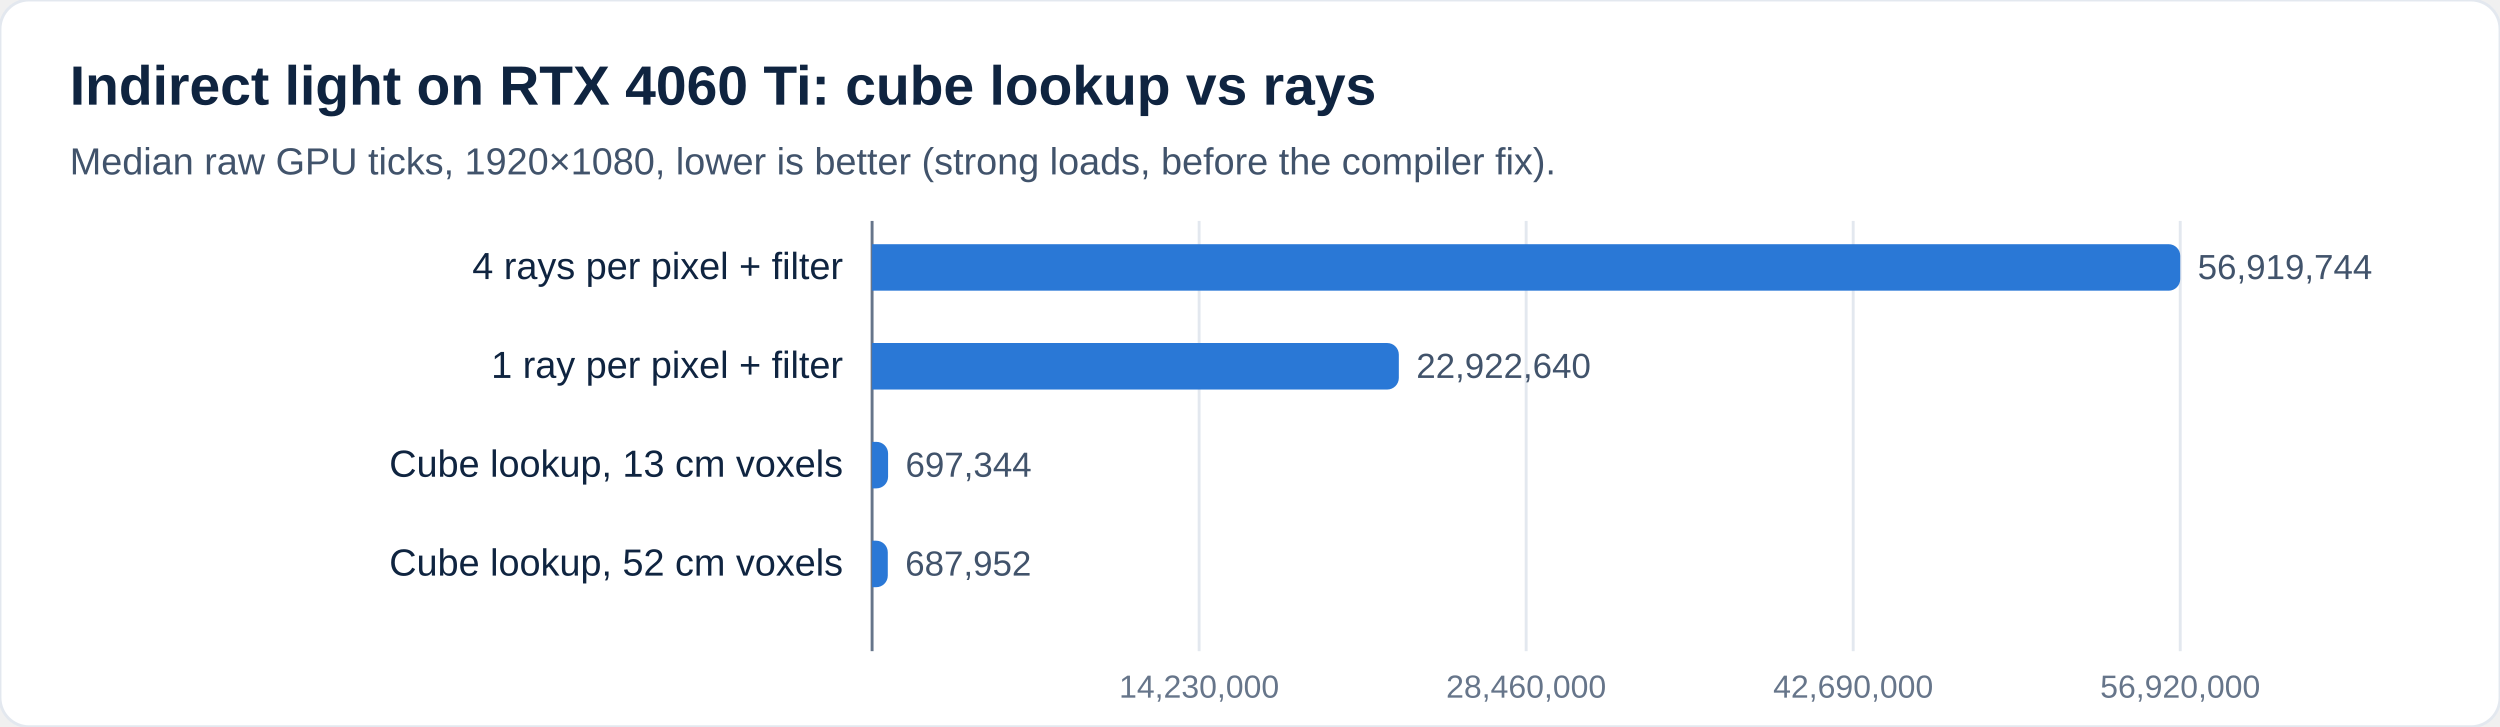
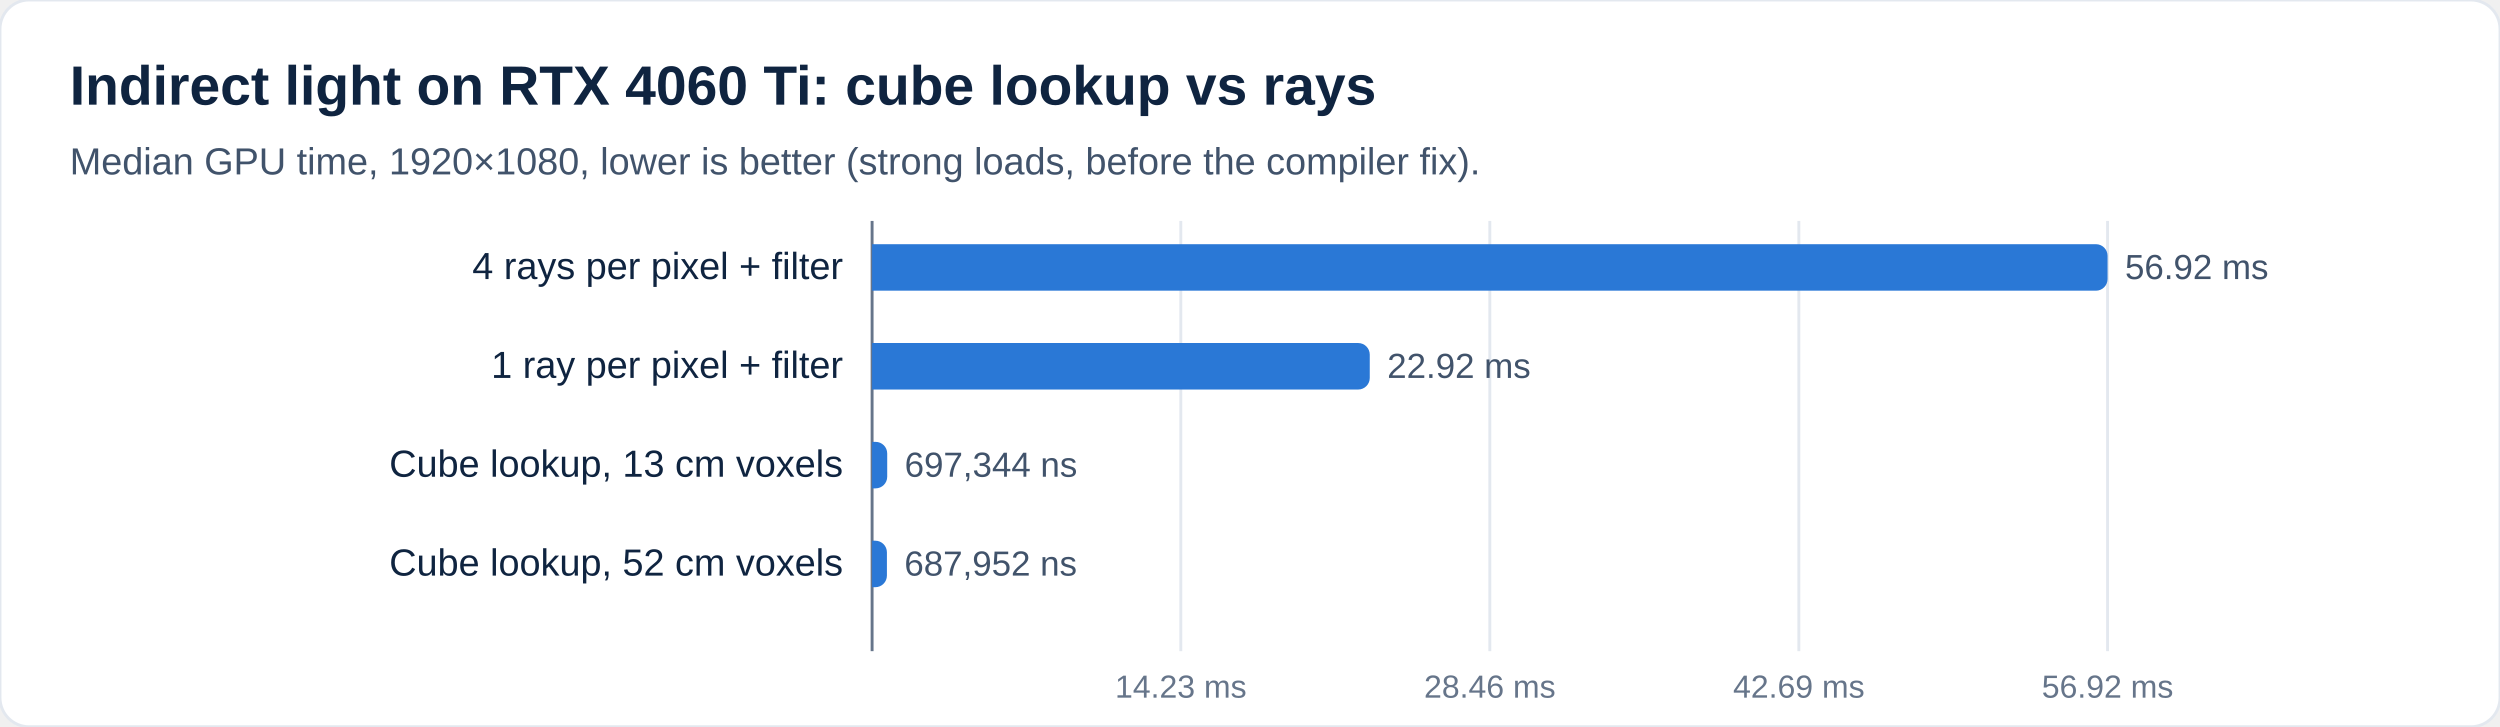
<svg xmlns="http://www.w3.org/2000/svg" viewBox="0 0 860 250" width="860" height="250" font-family="Arial, 'Liberation Sans', Helvetica, sans-serif" role="img" aria-label="Indirect light on RTX 4060 Ti: cube lookup vs rays">
  <rect width="860" height="250" rx="10" fill="#ffffff" stroke="#e3e8ef" />
  <text x="24" y="36" font-size="19" font-weight="700" fill="#0f2440">Indirect light on RTX 4060 Ti: cube lookup vs rays</text>
-   <text x="24" y="60" font-size="13" fill="#41536b">Median raw GPU ticks, 1920×1080, lower is better (strong loads, before the compiler fix).</text>
-   <line x1="412.5" y1="76" x2="412.5" y2="224" stroke="#e3e8ef" />
-   <text x="412.5" y="240" font-size="11" fill="#66758a" text-anchor="middle">14,230,000</text>
-   <line x1="525.0" y1="76" x2="525.0" y2="224" stroke="#e3e8ef" />
-   <text x="525.0" y="240" font-size="11" fill="#66758a" text-anchor="middle">28,460,000</text>
-   <line x1="637.5" y1="76" x2="637.5" y2="224" stroke="#e3e8ef" />
-   <text x="637.5" y="240" font-size="11" fill="#66758a" text-anchor="middle">42,690,000</text>
-   <line x1="750.0" y1="76" x2="750.0" y2="224" stroke="#e3e8ef" />
-   <text x="750.0" y="240" font-size="11" fill="#66758a" text-anchor="middle">56,920,000</text>
+   <text x="24" y="60" font-size="13" fill="#41536b">Median GPU time, 1920×1080, lower is better (strong loads, before the compiler fix).</text>
+   <line x1="406.2" y1="76" x2="406.2" y2="224" stroke="#e3e8ef" />
+   <text x="406.2" y="240" font-size="11" fill="#66758a" text-anchor="middle">14.23 ms</text>
+   <line x1="512.5" y1="76" x2="512.5" y2="224" stroke="#e3e8ef" />
+   <text x="512.5" y="240" font-size="11" fill="#66758a" text-anchor="middle">28.46 ms</text>
+   <line x1="618.8" y1="76" x2="618.8" y2="224" stroke="#e3e8ef" />
+   <text x="618.8" y="240" font-size="11" fill="#66758a" text-anchor="middle">42.69 ms</text>
+   <line x1="725.0" y1="76" x2="725.0" y2="224" stroke="#e3e8ef" />
+   <text x="725.0" y="240" font-size="11" fill="#66758a" text-anchor="middle">56.92 ms</text>
  <line x1="300" y1="76" x2="300" y2="224" stroke="#66758a" />
  <text x="290" y="96.0" font-size="13" fill="#0f2440" text-anchor="end">4 rays per pixel + filter</text>
-   <path d="M300,84 h446.0 a4,4 0 0 1 4,4 v8 a4,4 0 0 1 -4,4 h-446.0 z" fill="#2a78d6" />
-   <text x="756.0" y="96" font-size="12" fill="#41536b">56,919,744</text>
+   <path d="M300,84 h421.0 a4,4 0 0 1 4,4 v8 a4,4 0 0 1 -4,4 h-421.0 z" fill="#2a78d6" />
+   <text x="731.0" y="96" font-size="12" fill="#41536b">56.92 ms</text>
  <text x="290" y="130.0" font-size="13" fill="#0f2440" text-anchor="end">1 ray per pixel + filter</text>
-   <path d="M300,118 h177.2 a4,4 0 0 1 4,4 v8 a4,4 0 0 1 -4,4 h-177.2 z" fill="#2a78d6" />
-   <text x="487.2" y="130" font-size="12" fill="#41536b">22,922,640</text>
+   <path d="M300,118 h167.2 a4,4 0 0 1 4,4 v8 a4,4 0 0 1 -4,4 h-167.2 z" fill="#2a78d6" />
+   <text x="477.2" y="130" font-size="12" fill="#41536b">22.92 ms</text>
  <text x="290" y="164.0" font-size="13" fill="#0f2440" text-anchor="end">Cube lookup, 13 cm voxels</text>
-   <path d="M300,152 h1.5 a4,4 0 0 1 4,4 v8 a4,4 0 0 1 -4,4 h-1.5 z" fill="#2a78d6" />
-   <text x="311.5" y="164" font-size="12" fill="#41536b">697,344</text>
+   <path d="M300,152 h1.2 a4,4 0 0 1 4,4 v8 a4,4 0 0 1 -4,4 h-1.2 z" fill="#2a78d6" />
+   <text x="311.2" y="164" font-size="12" fill="#41536b">697,344 ns</text>
  <text x="290" y="198.0" font-size="13" fill="#0f2440" text-anchor="end">Cube lookup, 52 cm voxels</text>
-   <path d="M300,186 h1.4 a4,4 0 0 1 4,4 v8 a4,4 0 0 1 -4,4 h-1.4 z" fill="#2a78d6" />
-   <text x="311.4" y="198" font-size="12" fill="#41536b">687,952</text>
+   <path d="M300,186 h1.1 a4,4 0 0 1 4,4 v8 a4,4 0 0 1 -4,4 h-1.1 z" fill="#2a78d6" />
+   <text x="311.1" y="198" font-size="12" fill="#41536b">687,952 ns</text>
</svg>
